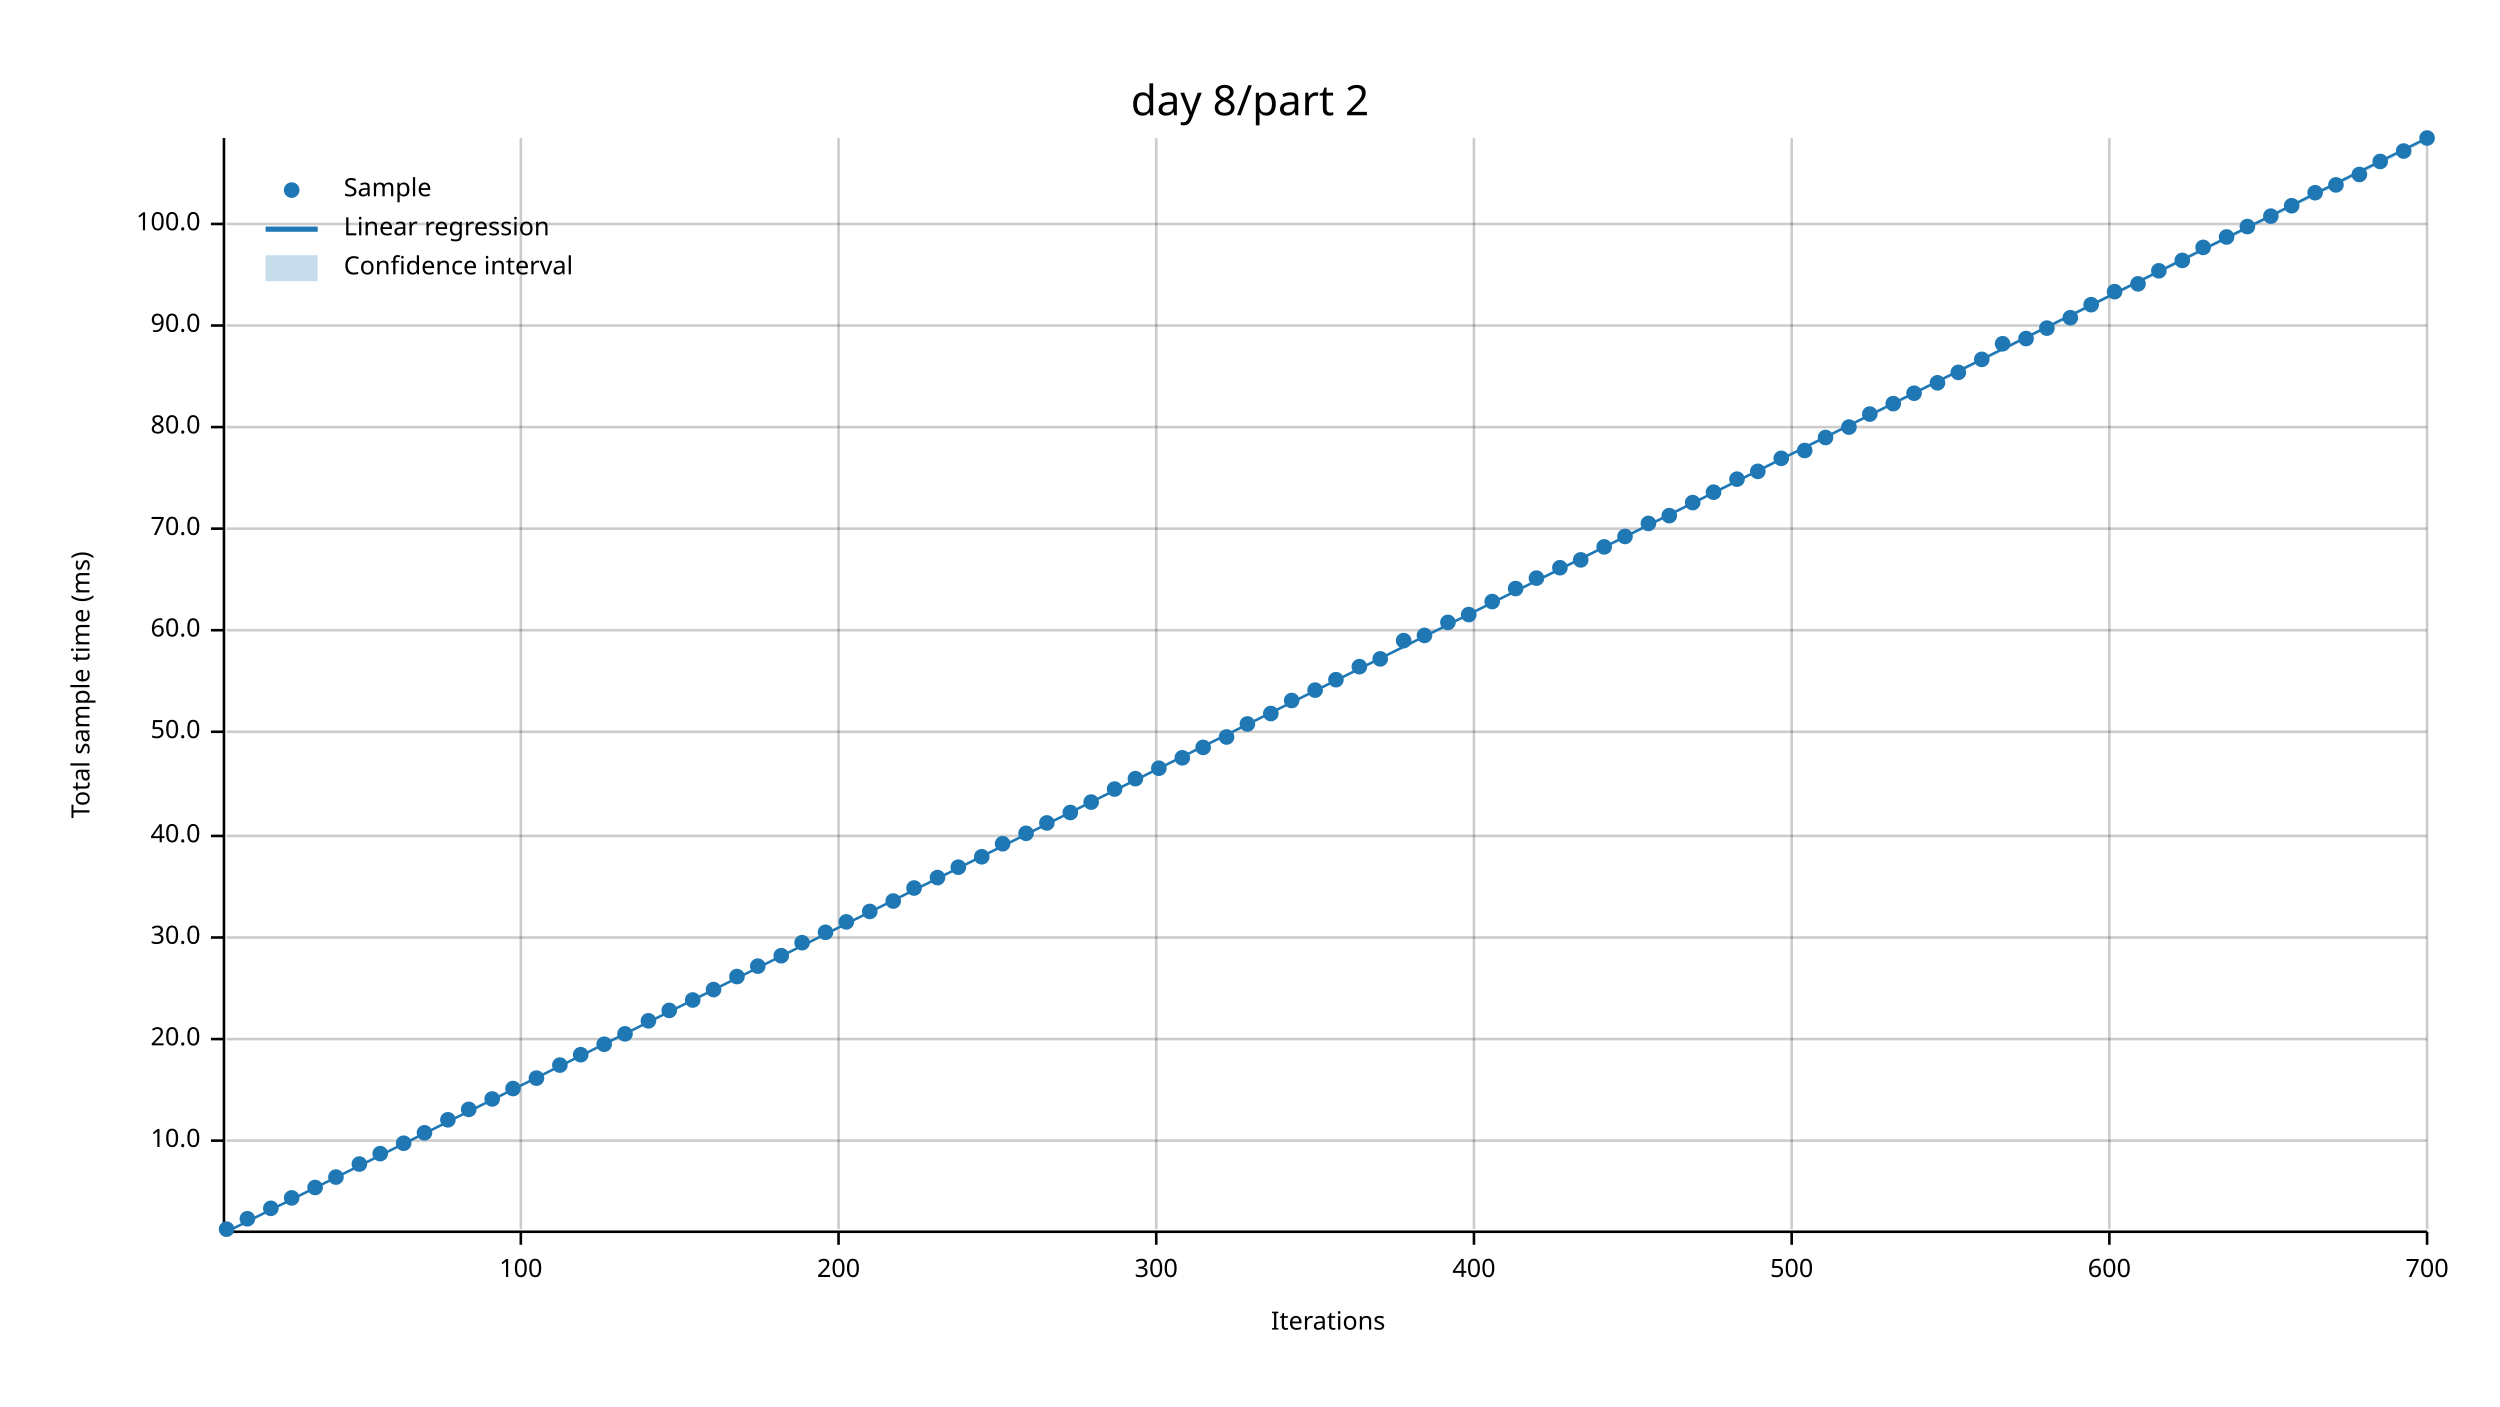
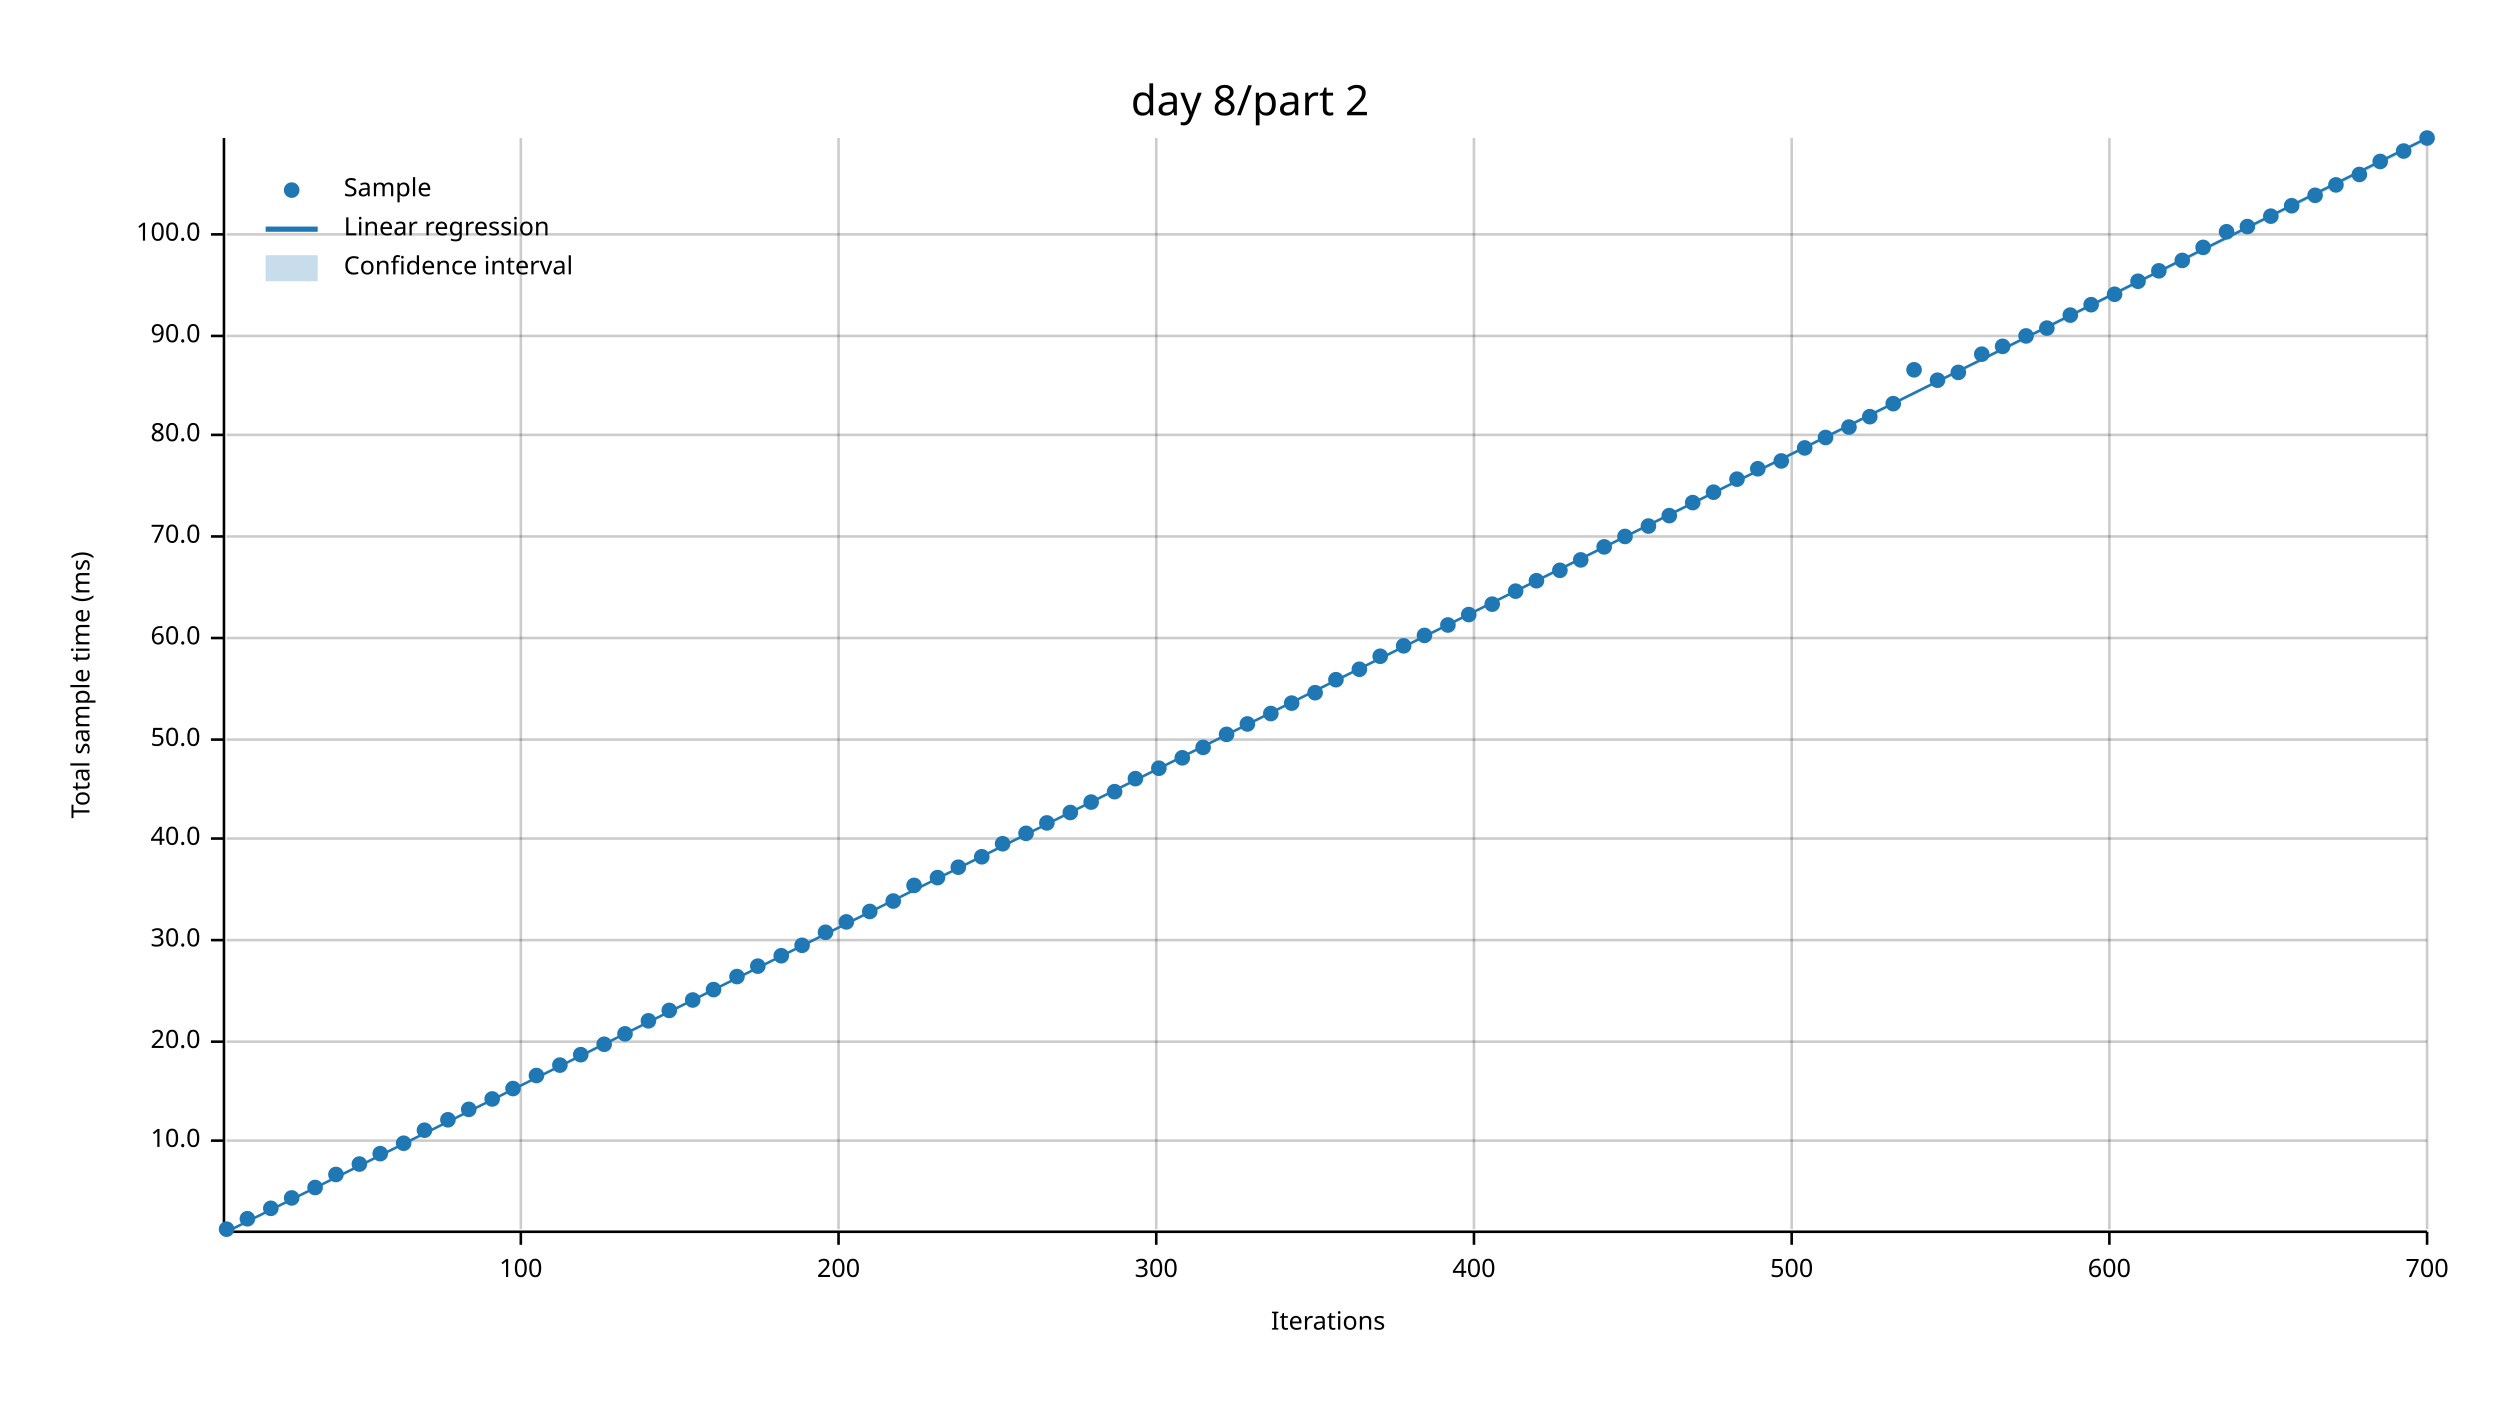
<svg xmlns="http://www.w3.org/2000/svg" width="960" height="540" viewBox="0 0 960 540">
  <text x="480" y="32" dy="0.76em" text-anchor="middle" font-family="sans-serif" font-size="16.129" opacity="1" fill="#000000">
day 8/part 2
</text>
  <text x="27" y="263" dy="0.76em" text-anchor="middle" font-family="sans-serif" font-size="9.677" opacity="1" fill="#000000" transform="rotate(270, 27, 263)">
Total sample time (ms)
</text>
  <text x="510" y="513" dy="-0.5ex" text-anchor="middle" font-family="sans-serif" font-size="9.677" opacity="1" fill="#000000">
Iterations
</text>
  <line opacity="0.2" stroke="#000000" stroke-width="1" x1="200" y1="472" x2="200" y2="53" />
  <line opacity="0.2" stroke="#000000" stroke-width="1" x1="322" y1="472" x2="322" y2="53" />
  <line opacity="0.2" stroke="#000000" stroke-width="1" x1="444" y1="472" x2="444" y2="53" />
  <line opacity="0.2" stroke="#000000" stroke-width="1" x1="566" y1="472" x2="566" y2="53" />
  <line opacity="0.2" stroke="#000000" stroke-width="1" x1="688" y1="472" x2="688" y2="53" />
  <line opacity="0.2" stroke="#000000" stroke-width="1" x1="810" y1="472" x2="810" y2="53" />
  <line opacity="0.2" stroke="#000000" stroke-width="1" x1="932" y1="472" x2="932" y2="53" />
  <line opacity="0.2" stroke="#000000" stroke-width="1" x1="87" y1="438" x2="932" y2="438" />
-   <line opacity="0.2" stroke="#000000" stroke-width="1" x1="87" y1="399" x2="932" y2="399" />
-   <line opacity="0.2" stroke="#000000" stroke-width="1" x1="87" y1="360" x2="932" y2="360" />
-   <line opacity="0.2" stroke="#000000" stroke-width="1" x1="87" y1="321" x2="932" y2="321" />
-   <line opacity="0.2" stroke="#000000" stroke-width="1" x1="87" y1="281" x2="932" y2="281" />
-   <line opacity="0.2" stroke="#000000" stroke-width="1" x1="87" y1="242" x2="932" y2="242" />
-   <line opacity="0.2" stroke="#000000" stroke-width="1" x1="87" y1="203" x2="932" y2="203" />
-   <line opacity="0.2" stroke="#000000" stroke-width="1" x1="87" y1="164" x2="932" y2="164" />
-   <line opacity="0.2" stroke="#000000" stroke-width="1" x1="87" y1="125" x2="932" y2="125" />
-   <line opacity="0.2" stroke="#000000" stroke-width="1" x1="87" y1="86" x2="932" y2="86" />
+   <line opacity="0.2" stroke="#000000" stroke-width="1" x1="87" y1="400" x2="932" y2="400" />
+   <line opacity="0.2" stroke="#000000" stroke-width="1" x1="87" y1="361" x2="932" y2="361" />
+   <line opacity="0.2" stroke="#000000" stroke-width="1" x1="87" y1="322" x2="932" y2="322" />
+   <line opacity="0.2" stroke="#000000" stroke-width="1" x1="87" y1="284" x2="932" y2="284" />
+   <line opacity="0.2" stroke="#000000" stroke-width="1" x1="87" y1="245" x2="932" y2="245" />
+   <line opacity="0.2" stroke="#000000" stroke-width="1" x1="87" y1="206" x2="932" y2="206" />
+   <line opacity="0.2" stroke="#000000" stroke-width="1" x1="87" y1="167" x2="932" y2="167" />
+   <line opacity="0.2" stroke="#000000" stroke-width="1" x1="87" y1="129" x2="932" y2="129" />
+   <line opacity="0.2" stroke="#000000" stroke-width="1" x1="87" y1="90" x2="932" y2="90" />
  <polyline fill="none" opacity="1" stroke="#000000" stroke-width="1" points="86,53 86,472 " />
  <text x="77" y="438" dy="0.5ex" text-anchor="end" font-family="sans-serif" font-size="9.677" opacity="1" fill="#000000">
10.0
</text>
  <polyline fill="none" opacity="1" stroke="#000000" stroke-width="1" points="81,438 86,438 " />
-   <text x="77" y="399" dy="0.5ex" text-anchor="end" font-family="sans-serif" font-size="9.677" opacity="1" fill="#000000">
+   <text x="77" y="400" dy="0.5ex" text-anchor="end" font-family="sans-serif" font-size="9.677" opacity="1" fill="#000000">
20.0
</text>
-   <polyline fill="none" opacity="1" stroke="#000000" stroke-width="1" points="81,399 86,399 " />
-   <text x="77" y="360" dy="0.5ex" text-anchor="end" font-family="sans-serif" font-size="9.677" opacity="1" fill="#000000">
+   <polyline fill="none" opacity="1" stroke="#000000" stroke-width="1" points="81,400 86,400 " />
+   <text x="77" y="361" dy="0.5ex" text-anchor="end" font-family="sans-serif" font-size="9.677" opacity="1" fill="#000000">
30.0
</text>
-   <polyline fill="none" opacity="1" stroke="#000000" stroke-width="1" points="81,360 86,360 " />
-   <text x="77" y="321" dy="0.5ex" text-anchor="end" font-family="sans-serif" font-size="9.677" opacity="1" fill="#000000">
+   <polyline fill="none" opacity="1" stroke="#000000" stroke-width="1" points="81,361 86,361 " />
+   <text x="77" y="322" dy="0.5ex" text-anchor="end" font-family="sans-serif" font-size="9.677" opacity="1" fill="#000000">
40.0
</text>
-   <polyline fill="none" opacity="1" stroke="#000000" stroke-width="1" points="81,321 86,321 " />
-   <text x="77" y="281" dy="0.5ex" text-anchor="end" font-family="sans-serif" font-size="9.677" opacity="1" fill="#000000">
+   <polyline fill="none" opacity="1" stroke="#000000" stroke-width="1" points="81,322 86,322 " />
+   <text x="77" y="284" dy="0.5ex" text-anchor="end" font-family="sans-serif" font-size="9.677" opacity="1" fill="#000000">
50.0
</text>
-   <polyline fill="none" opacity="1" stroke="#000000" stroke-width="1" points="81,281 86,281 " />
-   <text x="77" y="242" dy="0.5ex" text-anchor="end" font-family="sans-serif" font-size="9.677" opacity="1" fill="#000000">
+   <polyline fill="none" opacity="1" stroke="#000000" stroke-width="1" points="81,284 86,284 " />
+   <text x="77" y="245" dy="0.5ex" text-anchor="end" font-family="sans-serif" font-size="9.677" opacity="1" fill="#000000">
60.0
</text>
-   <polyline fill="none" opacity="1" stroke="#000000" stroke-width="1" points="81,242 86,242 " />
-   <text x="77" y="203" dy="0.5ex" text-anchor="end" font-family="sans-serif" font-size="9.677" opacity="1" fill="#000000">
+   <polyline fill="none" opacity="1" stroke="#000000" stroke-width="1" points="81,245 86,245 " />
+   <text x="77" y="206" dy="0.5ex" text-anchor="end" font-family="sans-serif" font-size="9.677" opacity="1" fill="#000000">
70.0
</text>
-   <polyline fill="none" opacity="1" stroke="#000000" stroke-width="1" points="81,203 86,203 " />
-   <text x="77" y="164" dy="0.5ex" text-anchor="end" font-family="sans-serif" font-size="9.677" opacity="1" fill="#000000">
+   <polyline fill="none" opacity="1" stroke="#000000" stroke-width="1" points="81,206 86,206 " />
+   <text x="77" y="167" dy="0.5ex" text-anchor="end" font-family="sans-serif" font-size="9.677" opacity="1" fill="#000000">
80.0
</text>
-   <polyline fill="none" opacity="1" stroke="#000000" stroke-width="1" points="81,164 86,164 " />
-   <text x="77" y="125" dy="0.5ex" text-anchor="end" font-family="sans-serif" font-size="9.677" opacity="1" fill="#000000">
+   <polyline fill="none" opacity="1" stroke="#000000" stroke-width="1" points="81,167 86,167 " />
+   <text x="77" y="129" dy="0.5ex" text-anchor="end" font-family="sans-serif" font-size="9.677" opacity="1" fill="#000000">
90.0
</text>
-   <polyline fill="none" opacity="1" stroke="#000000" stroke-width="1" points="81,125 86,125 " />
-   <text x="77" y="86" dy="0.5ex" text-anchor="end" font-family="sans-serif" font-size="9.677" opacity="1" fill="#000000">
+   <polyline fill="none" opacity="1" stroke="#000000" stroke-width="1" points="81,129 86,129 " />
+   <text x="77" y="90" dy="0.5ex" text-anchor="end" font-family="sans-serif" font-size="9.677" opacity="1" fill="#000000">
100.0
</text>
-   <polyline fill="none" opacity="1" stroke="#000000" stroke-width="1" points="81,86 86,86 " />
+   <polyline fill="none" opacity="1" stroke="#000000" stroke-width="1" points="81,90 86,90 " />
  <polyline fill="none" opacity="1" stroke="#000000" stroke-width="1" points="87,473 932,473 " />
  <text x="200" y="483" dy="0.76em" text-anchor="middle" font-family="sans-serif" font-size="9.677" opacity="1" fill="#000000">
100
</text>
  <polyline fill="none" opacity="1" stroke="#000000" stroke-width="1" points="200,473 200,478 " />
  <text x="322" y="483" dy="0.76em" text-anchor="middle" font-family="sans-serif" font-size="9.677" opacity="1" fill="#000000">
200
</text>
  <polyline fill="none" opacity="1" stroke="#000000" stroke-width="1" points="322,473 322,478 " />
  <text x="444" y="483" dy="0.76em" text-anchor="middle" font-family="sans-serif" font-size="9.677" opacity="1" fill="#000000">
300
</text>
  <polyline fill="none" opacity="1" stroke="#000000" stroke-width="1" points="444,473 444,478 " />
  <text x="566" y="483" dy="0.76em" text-anchor="middle" font-family="sans-serif" font-size="9.677" opacity="1" fill="#000000">
400
</text>
  <polyline fill="none" opacity="1" stroke="#000000" stroke-width="1" points="566,473 566,478 " />
  <text x="688" y="483" dy="0.76em" text-anchor="middle" font-family="sans-serif" font-size="9.677" opacity="1" fill="#000000">
500
</text>
  <polyline fill="none" opacity="1" stroke="#000000" stroke-width="1" points="688,473 688,478 " />
  <text x="810" y="483" dy="0.76em" text-anchor="middle" font-family="sans-serif" font-size="9.677" opacity="1" fill="#000000">
600
</text>
  <polyline fill="none" opacity="1" stroke="#000000" stroke-width="1" points="810,473 810,478 " />
  <text x="932" y="483" dy="0.76em" text-anchor="middle" font-family="sans-serif" font-size="9.677" opacity="1" fill="#000000">
700
</text>
  <polyline fill="none" opacity="1" stroke="#000000" stroke-width="1" points="932,473 932,478 " />
  <circle cx="87" cy="472" r="3" opacity="1" fill="#1F78B4" stroke="none" stroke-width="1" />
  <circle cx="95" cy="468" r="3" opacity="1" fill="#1F78B4" stroke="none" stroke-width="1" />
  <circle cx="104" cy="464" r="3" opacity="1" fill="#1F78B4" stroke="none" stroke-width="1" />
  <circle cx="112" cy="460" r="3" opacity="1" fill="#1F78B4" stroke="none" stroke-width="1" />
  <circle cx="121" cy="456" r="3" opacity="1" fill="#1F78B4" stroke="none" stroke-width="1" />
-   <circle cx="129" cy="452" r="3" opacity="1" fill="#1F78B4" stroke="none" stroke-width="1" />
+   <circle cx="129" cy="451" r="3" opacity="1" fill="#1F78B4" stroke="none" stroke-width="1" />
  <circle cx="138" cy="447" r="3" opacity="1" fill="#1F78B4" stroke="none" stroke-width="1" />
  <circle cx="146" cy="443" r="3" opacity="1" fill="#1F78B4" stroke="none" stroke-width="1" />
  <circle cx="155" cy="439" r="3" opacity="1" fill="#1F78B4" stroke="none" stroke-width="1" />
-   <circle cx="163" cy="435" r="3" opacity="1" fill="#1F78B4" stroke="none" stroke-width="1" />
+   <circle cx="163" cy="434" r="3" opacity="1" fill="#1F78B4" stroke="none" stroke-width="1" />
  <circle cx="172" cy="430" r="3" opacity="1" fill="#1F78B4" stroke="none" stroke-width="1" />
  <circle cx="180" cy="426" r="3" opacity="1" fill="#1F78B4" stroke="none" stroke-width="1" />
  <circle cx="189" cy="422" r="3" opacity="1" fill="#1F78B4" stroke="none" stroke-width="1" />
  <circle cx="197" cy="418" r="3" opacity="1" fill="#1F78B4" stroke="none" stroke-width="1" />
-   <circle cx="206" cy="414" r="3" opacity="1" fill="#1F78B4" stroke="none" stroke-width="1" />
+   <circle cx="206" cy="413" r="3" opacity="1" fill="#1F78B4" stroke="none" stroke-width="1" />
  <circle cx="215" cy="409" r="3" opacity="1" fill="#1F78B4" stroke="none" stroke-width="1" />
  <circle cx="223" cy="405" r="3" opacity="1" fill="#1F78B4" stroke="none" stroke-width="1" />
  <circle cx="232" cy="401" r="3" opacity="1" fill="#1F78B4" stroke="none" stroke-width="1" />
  <circle cx="240" cy="397" r="3" opacity="1" fill="#1F78B4" stroke="none" stroke-width="1" />
  <circle cx="249" cy="392" r="3" opacity="1" fill="#1F78B4" stroke="none" stroke-width="1" />
  <circle cx="257" cy="388" r="3" opacity="1" fill="#1F78B4" stroke="none" stroke-width="1" />
  <circle cx="266" cy="384" r="3" opacity="1" fill="#1F78B4" stroke="none" stroke-width="1" />
  <circle cx="274" cy="380" r="3" opacity="1" fill="#1F78B4" stroke="none" stroke-width="1" />
  <circle cx="283" cy="375" r="3" opacity="1" fill="#1F78B4" stroke="none" stroke-width="1" />
  <circle cx="291" cy="371" r="3" opacity="1" fill="#1F78B4" stroke="none" stroke-width="1" />
  <circle cx="300" cy="367" r="3" opacity="1" fill="#1F78B4" stroke="none" stroke-width="1" />
-   <circle cx="308" cy="362" r="3" opacity="1" fill="#1F78B4" stroke="none" stroke-width="1" />
+   <circle cx="308" cy="363" r="3" opacity="1" fill="#1F78B4" stroke="none" stroke-width="1" />
  <circle cx="317" cy="358" r="3" opacity="1" fill="#1F78B4" stroke="none" stroke-width="1" />
  <circle cx="325" cy="354" r="3" opacity="1" fill="#1F78B4" stroke="none" stroke-width="1" />
  <circle cx="334" cy="350" r="3" opacity="1" fill="#1F78B4" stroke="none" stroke-width="1" />
  <circle cx="343" cy="346" r="3" opacity="1" fill="#1F78B4" stroke="none" stroke-width="1" />
-   <circle cx="351" cy="341" r="3" opacity="1" fill="#1F78B4" stroke="none" stroke-width="1" />
+   <circle cx="351" cy="340" r="3" opacity="1" fill="#1F78B4" stroke="none" stroke-width="1" />
  <circle cx="360" cy="337" r="3" opacity="1" fill="#1F78B4" stroke="none" stroke-width="1" />
  <circle cx="368" cy="333" r="3" opacity="1" fill="#1F78B4" stroke="none" stroke-width="1" />
  <circle cx="377" cy="329" r="3" opacity="1" fill="#1F78B4" stroke="none" stroke-width="1" />
  <circle cx="385" cy="324" r="3" opacity="1" fill="#1F78B4" stroke="none" stroke-width="1" />
  <circle cx="394" cy="320" r="3" opacity="1" fill="#1F78B4" stroke="none" stroke-width="1" />
  <circle cx="402" cy="316" r="3" opacity="1" fill="#1F78B4" stroke="none" stroke-width="1" />
  <circle cx="411" cy="312" r="3" opacity="1" fill="#1F78B4" stroke="none" stroke-width="1" />
  <circle cx="419" cy="308" r="3" opacity="1" fill="#1F78B4" stroke="none" stroke-width="1" />
-   <circle cx="428" cy="303" r="3" opacity="1" fill="#1F78B4" stroke="none" stroke-width="1" />
+   <circle cx="428" cy="304" r="3" opacity="1" fill="#1F78B4" stroke="none" stroke-width="1" />
  <circle cx="436" cy="299" r="3" opacity="1" fill="#1F78B4" stroke="none" stroke-width="1" />
  <circle cx="445" cy="295" r="3" opacity="1" fill="#1F78B4" stroke="none" stroke-width="1" />
  <circle cx="454" cy="291" r="3" opacity="1" fill="#1F78B4" stroke="none" stroke-width="1" />
  <circle cx="462" cy="287" r="3" opacity="1" fill="#1F78B4" stroke="none" stroke-width="1" />
-   <circle cx="471" cy="283" r="3" opacity="1" fill="#1F78B4" stroke="none" stroke-width="1" />
+   <circle cx="471" cy="282" r="3" opacity="1" fill="#1F78B4" stroke="none" stroke-width="1" />
  <circle cx="479" cy="278" r="3" opacity="1" fill="#1F78B4" stroke="none" stroke-width="1" />
  <circle cx="488" cy="274" r="3" opacity="1" fill="#1F78B4" stroke="none" stroke-width="1" />
-   <circle cx="496" cy="269" r="3" opacity="1" fill="#1F78B4" stroke="none" stroke-width="1" />
-   <circle cx="505" cy="265" r="3" opacity="1" fill="#1F78B4" stroke="none" stroke-width="1" />
+   <circle cx="496" cy="270" r="3" opacity="1" fill="#1F78B4" stroke="none" stroke-width="1" />
+   <circle cx="505" cy="266" r="3" opacity="1" fill="#1F78B4" stroke="none" stroke-width="1" />
  <circle cx="513" cy="261" r="3" opacity="1" fill="#1F78B4" stroke="none" stroke-width="1" />
-   <circle cx="522" cy="256" r="3" opacity="1" fill="#1F78B4" stroke="none" stroke-width="1" />
-   <circle cx="530" cy="253" r="3" opacity="1" fill="#1F78B4" stroke="none" stroke-width="1" />
-   <circle cx="539" cy="246" r="3" opacity="1" fill="#1F78B4" stroke="none" stroke-width="1" />
+   <circle cx="522" cy="257" r="3" opacity="1" fill="#1F78B4" stroke="none" stroke-width="1" />
+   <circle cx="530" cy="252" r="3" opacity="1" fill="#1F78B4" stroke="none" stroke-width="1" />
+   <circle cx="539" cy="248" r="3" opacity="1" fill="#1F78B4" stroke="none" stroke-width="1" />
  <circle cx="547" cy="244" r="3" opacity="1" fill="#1F78B4" stroke="none" stroke-width="1" />
-   <circle cx="556" cy="239" r="3" opacity="1" fill="#1F78B4" stroke="none" stroke-width="1" />
+   <circle cx="556" cy="240" r="3" opacity="1" fill="#1F78B4" stroke="none" stroke-width="1" />
  <circle cx="564" cy="236" r="3" opacity="1" fill="#1F78B4" stroke="none" stroke-width="1" />
-   <circle cx="573" cy="231" r="3" opacity="1" fill="#1F78B4" stroke="none" stroke-width="1" />
-   <circle cx="582" cy="226" r="3" opacity="1" fill="#1F78B4" stroke="none" stroke-width="1" />
-   <circle cx="590" cy="222" r="3" opacity="1" fill="#1F78B4" stroke="none" stroke-width="1" />
-   <circle cx="599" cy="218" r="3" opacity="1" fill="#1F78B4" stroke="none" stroke-width="1" />
+   <circle cx="573" cy="232" r="3" opacity="1" fill="#1F78B4" stroke="none" stroke-width="1" />
+   <circle cx="582" cy="227" r="3" opacity="1" fill="#1F78B4" stroke="none" stroke-width="1" />
+   <circle cx="590" cy="223" r="3" opacity="1" fill="#1F78B4" stroke="none" stroke-width="1" />
+   <circle cx="599" cy="219" r="3" opacity="1" fill="#1F78B4" stroke="none" stroke-width="1" />
  <circle cx="607" cy="215" r="3" opacity="1" fill="#1F78B4" stroke="none" stroke-width="1" />
  <circle cx="616" cy="210" r="3" opacity="1" fill="#1F78B4" stroke="none" stroke-width="1" />
  <circle cx="624" cy="206" r="3" opacity="1" fill="#1F78B4" stroke="none" stroke-width="1" />
-   <circle cx="633" cy="201" r="3" opacity="1" fill="#1F78B4" stroke="none" stroke-width="1" />
+   <circle cx="633" cy="202" r="3" opacity="1" fill="#1F78B4" stroke="none" stroke-width="1" />
  <circle cx="641" cy="198" r="3" opacity="1" fill="#1F78B4" stroke="none" stroke-width="1" />
  <circle cx="650" cy="193" r="3" opacity="1" fill="#1F78B4" stroke="none" stroke-width="1" />
  <circle cx="658" cy="189" r="3" opacity="1" fill="#1F78B4" stroke="none" stroke-width="1" />
  <circle cx="667" cy="184" r="3" opacity="1" fill="#1F78B4" stroke="none" stroke-width="1" />
-   <circle cx="675" cy="181" r="3" opacity="1" fill="#1F78B4" stroke="none" stroke-width="1" />
-   <circle cx="684" cy="176" r="3" opacity="1" fill="#1F78B4" stroke="none" stroke-width="1" />
-   <circle cx="693" cy="173" r="3" opacity="1" fill="#1F78B4" stroke="none" stroke-width="1" />
+   <circle cx="675" cy="180" r="3" opacity="1" fill="#1F78B4" stroke="none" stroke-width="1" />
+   <circle cx="684" cy="177" r="3" opacity="1" fill="#1F78B4" stroke="none" stroke-width="1" />
+   <circle cx="693" cy="172" r="3" opacity="1" fill="#1F78B4" stroke="none" stroke-width="1" />
  <circle cx="701" cy="168" r="3" opacity="1" fill="#1F78B4" stroke="none" stroke-width="1" />
  <circle cx="710" cy="164" r="3" opacity="1" fill="#1F78B4" stroke="none" stroke-width="1" />
-   <circle cx="718" cy="159" r="3" opacity="1" fill="#1F78B4" stroke="none" stroke-width="1" />
+   <circle cx="718" cy="160" r="3" opacity="1" fill="#1F78B4" stroke="none" stroke-width="1" />
  <circle cx="727" cy="155" r="3" opacity="1" fill="#1F78B4" stroke="none" stroke-width="1" />
-   <circle cx="735" cy="151" r="3" opacity="1" fill="#1F78B4" stroke="none" stroke-width="1" />
-   <circle cx="744" cy="147" r="3" opacity="1" fill="#1F78B4" stroke="none" stroke-width="1" />
+   <circle cx="735" cy="142" r="3" opacity="1" fill="#1F78B4" stroke="none" stroke-width="1" />
+   <circle cx="744" cy="146" r="3" opacity="1" fill="#1F78B4" stroke="none" stroke-width="1" />
  <circle cx="752" cy="143" r="3" opacity="1" fill="#1F78B4" stroke="none" stroke-width="1" />
-   <circle cx="761" cy="138" r="3" opacity="1" fill="#1F78B4" stroke="none" stroke-width="1" />
-   <circle cx="769" cy="132" r="3" opacity="1" fill="#1F78B4" stroke="none" stroke-width="1" />
-   <circle cx="778" cy="130" r="3" opacity="1" fill="#1F78B4" stroke="none" stroke-width="1" />
+   <circle cx="761" cy="136" r="3" opacity="1" fill="#1F78B4" stroke="none" stroke-width="1" />
+   <circle cx="769" cy="133" r="3" opacity="1" fill="#1F78B4" stroke="none" stroke-width="1" />
+   <circle cx="778" cy="129" r="3" opacity="1" fill="#1F78B4" stroke="none" stroke-width="1" />
  <circle cx="786" cy="126" r="3" opacity="1" fill="#1F78B4" stroke="none" stroke-width="1" />
-   <circle cx="795" cy="122" r="3" opacity="1" fill="#1F78B4" stroke="none" stroke-width="1" />
+   <circle cx="795" cy="121" r="3" opacity="1" fill="#1F78B4" stroke="none" stroke-width="1" />
  <circle cx="803" cy="117" r="3" opacity="1" fill="#1F78B4" stroke="none" stroke-width="1" />
-   <circle cx="812" cy="112" r="3" opacity="1" fill="#1F78B4" stroke="none" stroke-width="1" />
-   <circle cx="821" cy="109" r="3" opacity="1" fill="#1F78B4" stroke="none" stroke-width="1" />
+   <circle cx="812" cy="113" r="3" opacity="1" fill="#1F78B4" stroke="none" stroke-width="1" />
+   <circle cx="821" cy="108" r="3" opacity="1" fill="#1F78B4" stroke="none" stroke-width="1" />
  <circle cx="829" cy="104" r="3" opacity="1" fill="#1F78B4" stroke="none" stroke-width="1" />
  <circle cx="838" cy="100" r="3" opacity="1" fill="#1F78B4" stroke="none" stroke-width="1" />
  <circle cx="846" cy="95" r="3" opacity="1" fill="#1F78B4" stroke="none" stroke-width="1" />
-   <circle cx="855" cy="91" r="3" opacity="1" fill="#1F78B4" stroke="none" stroke-width="1" />
+   <circle cx="855" cy="89" r="3" opacity="1" fill="#1F78B4" stroke="none" stroke-width="1" />
  <circle cx="863" cy="87" r="3" opacity="1" fill="#1F78B4" stroke="none" stroke-width="1" />
  <circle cx="872" cy="83" r="3" opacity="1" fill="#1F78B4" stroke="none" stroke-width="1" />
  <circle cx="880" cy="79" r="3" opacity="1" fill="#1F78B4" stroke="none" stroke-width="1" />
-   <circle cx="889" cy="74" r="3" opacity="1" fill="#1F78B4" stroke="none" stroke-width="1" />
+   <circle cx="889" cy="75" r="3" opacity="1" fill="#1F78B4" stroke="none" stroke-width="1" />
  <circle cx="897" cy="71" r="3" opacity="1" fill="#1F78B4" stroke="none" stroke-width="1" />
  <circle cx="906" cy="67" r="3" opacity="1" fill="#1F78B4" stroke="none" stroke-width="1" />
  <circle cx="914" cy="62" r="3" opacity="1" fill="#1F78B4" stroke="none" stroke-width="1" />
  <circle cx="923" cy="58" r="3" opacity="1" fill="#1F78B4" stroke="none" stroke-width="1" />
  <circle cx="932" cy="53" r="3" opacity="1" fill="#1F78B4" stroke="none" stroke-width="1" />
  <polyline fill="none" opacity="1" stroke="#1F78B4" stroke-width="1" points="87,473 932,53 " />
  <polygon opacity="0.25" fill="#1F78B4" points="87,473 932,54 932,53 " />
  <text x="132" y="68" dy="0.76em" text-anchor="start" font-family="sans-serif" font-size="9.677" opacity="1" fill="#000000">
Sample
</text>
  <text x="132" y="83" dy="0.76em" text-anchor="start" font-family="sans-serif" font-size="9.677" opacity="1" fill="#000000">
Linear regression
</text>
  <text x="132" y="98" dy="0.76em" text-anchor="start" font-family="sans-serif" font-size="9.677" opacity="1" fill="#000000">
Confidence interval
</text>
  <circle cx="112" cy="73" r="3" opacity="1" fill="#1F78B4" stroke="none" stroke-width="1" />
  <polyline fill="none" opacity="1" stroke="#1F78B4" stroke-width="2" points="102,88 122,88 " />
  <rect x="102" y="98" width="20" height="10" opacity="0.25" fill="#1F78B4" stroke="none" />
</svg>
